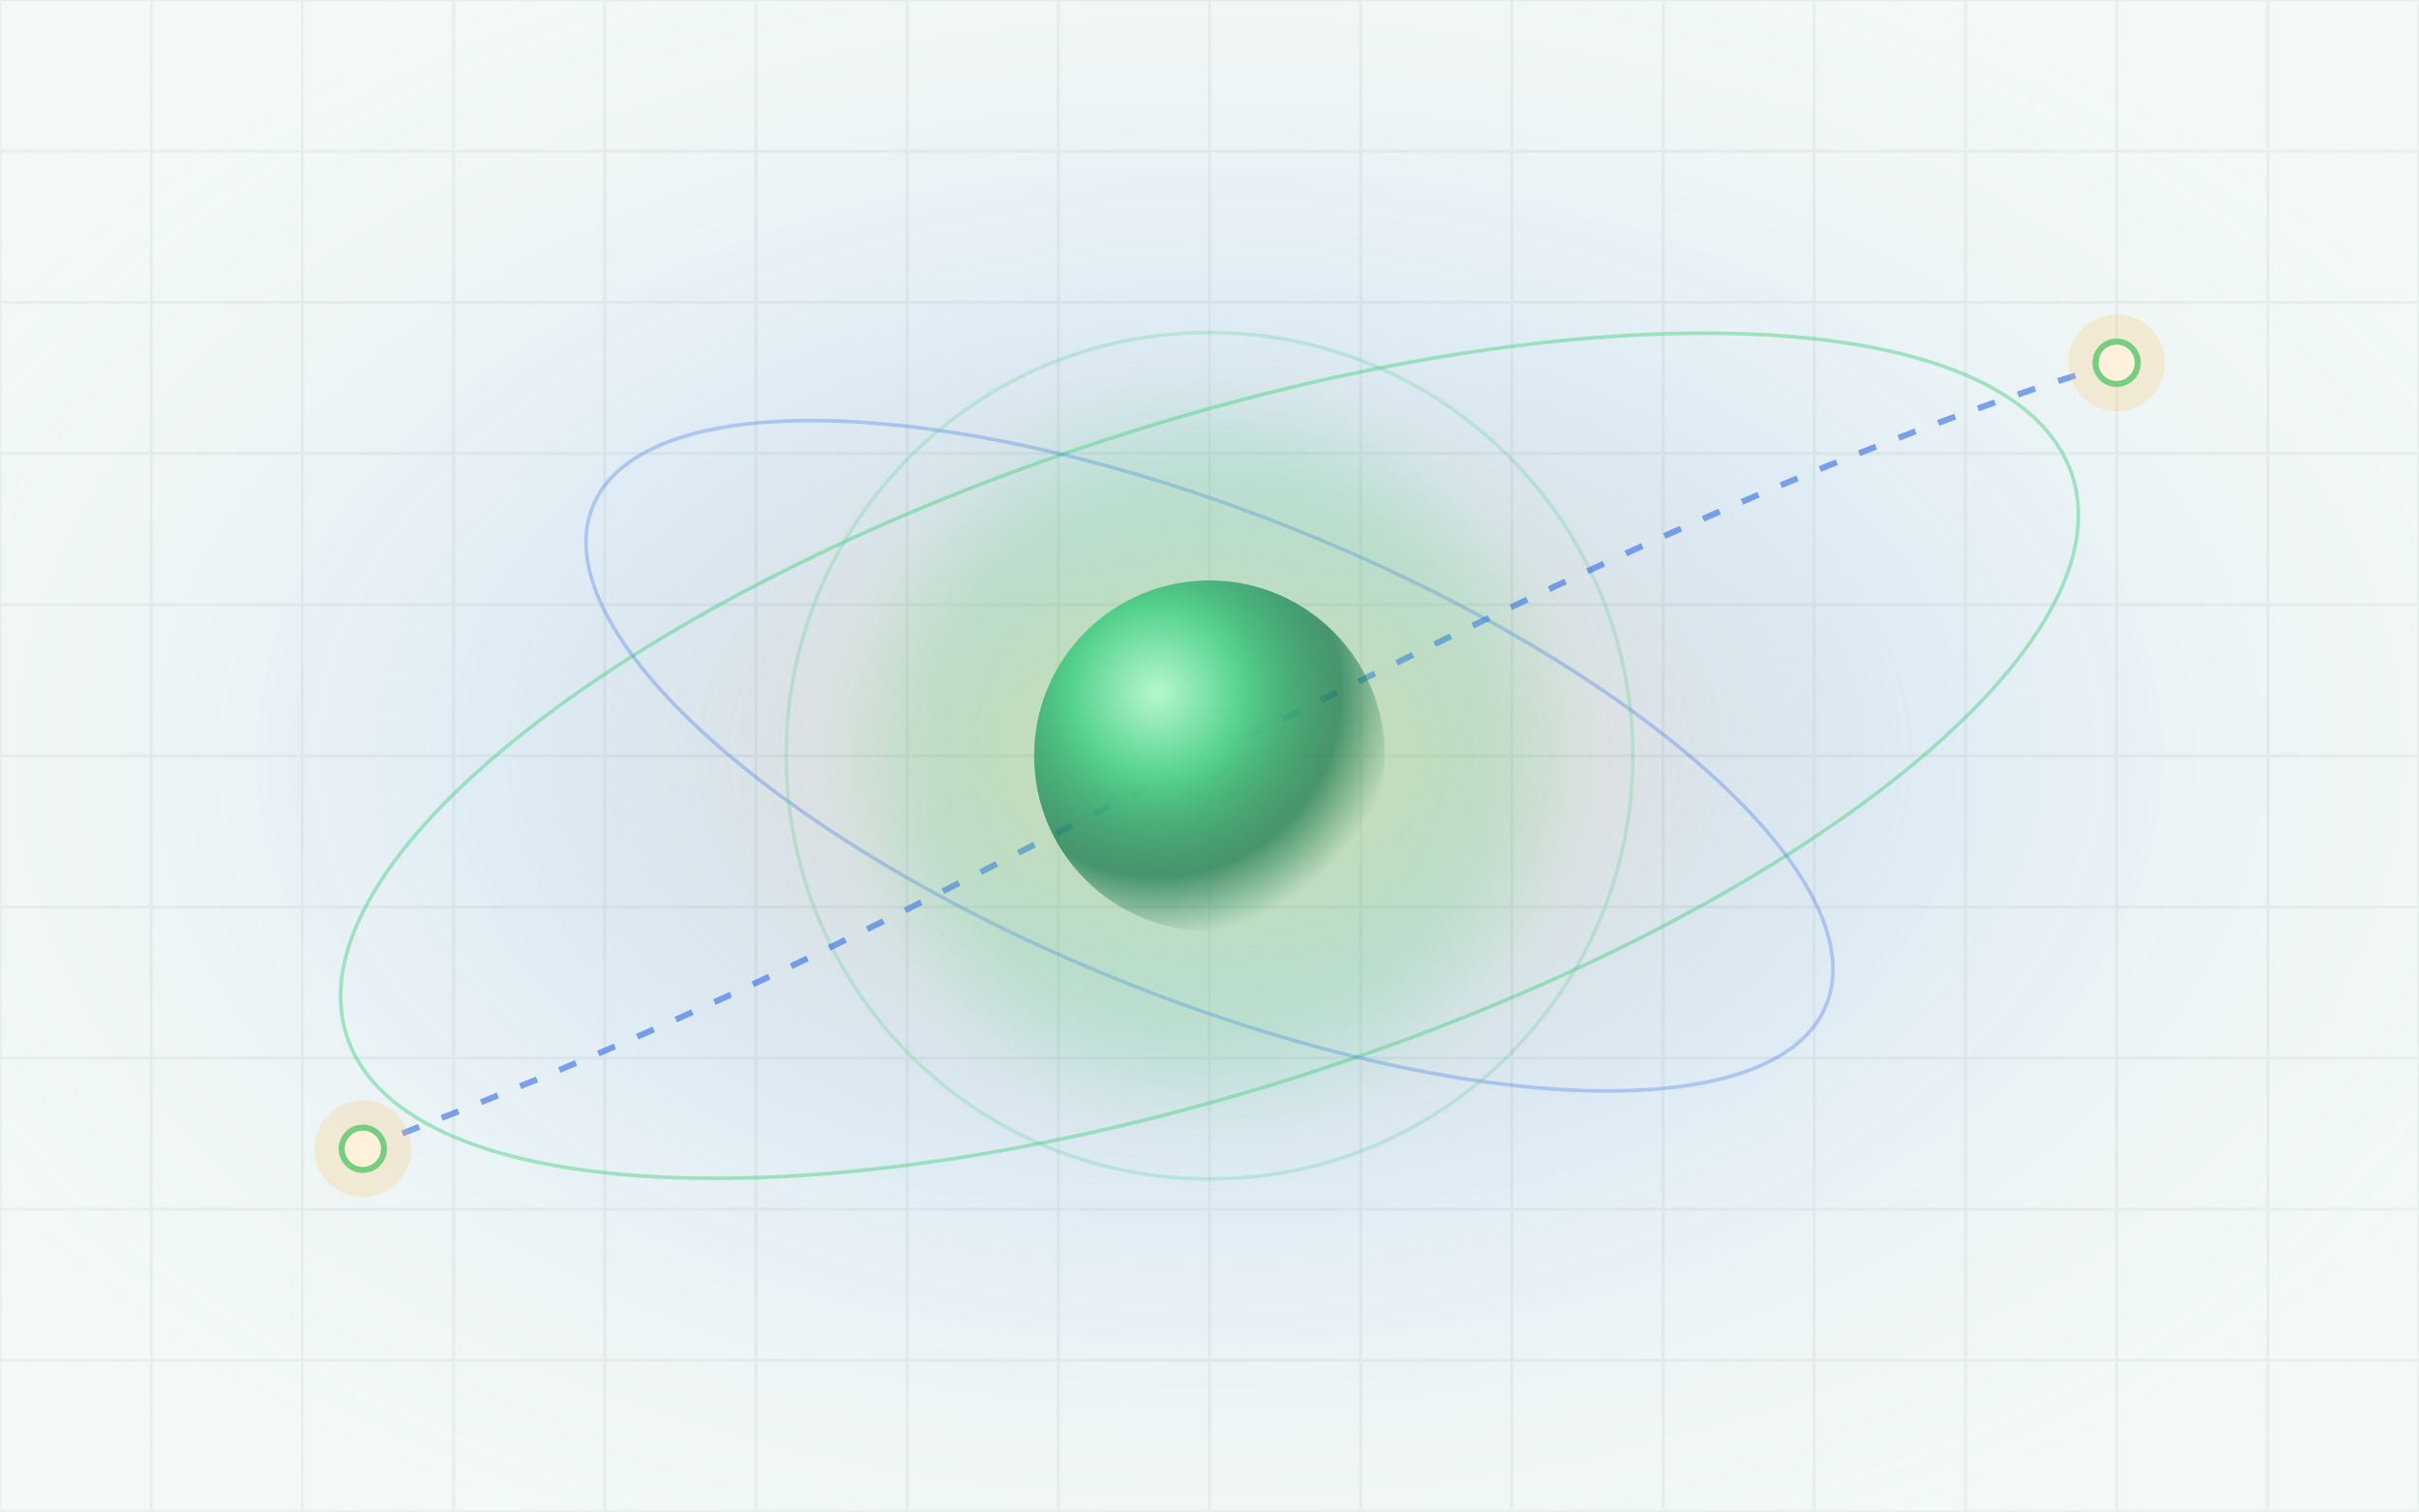
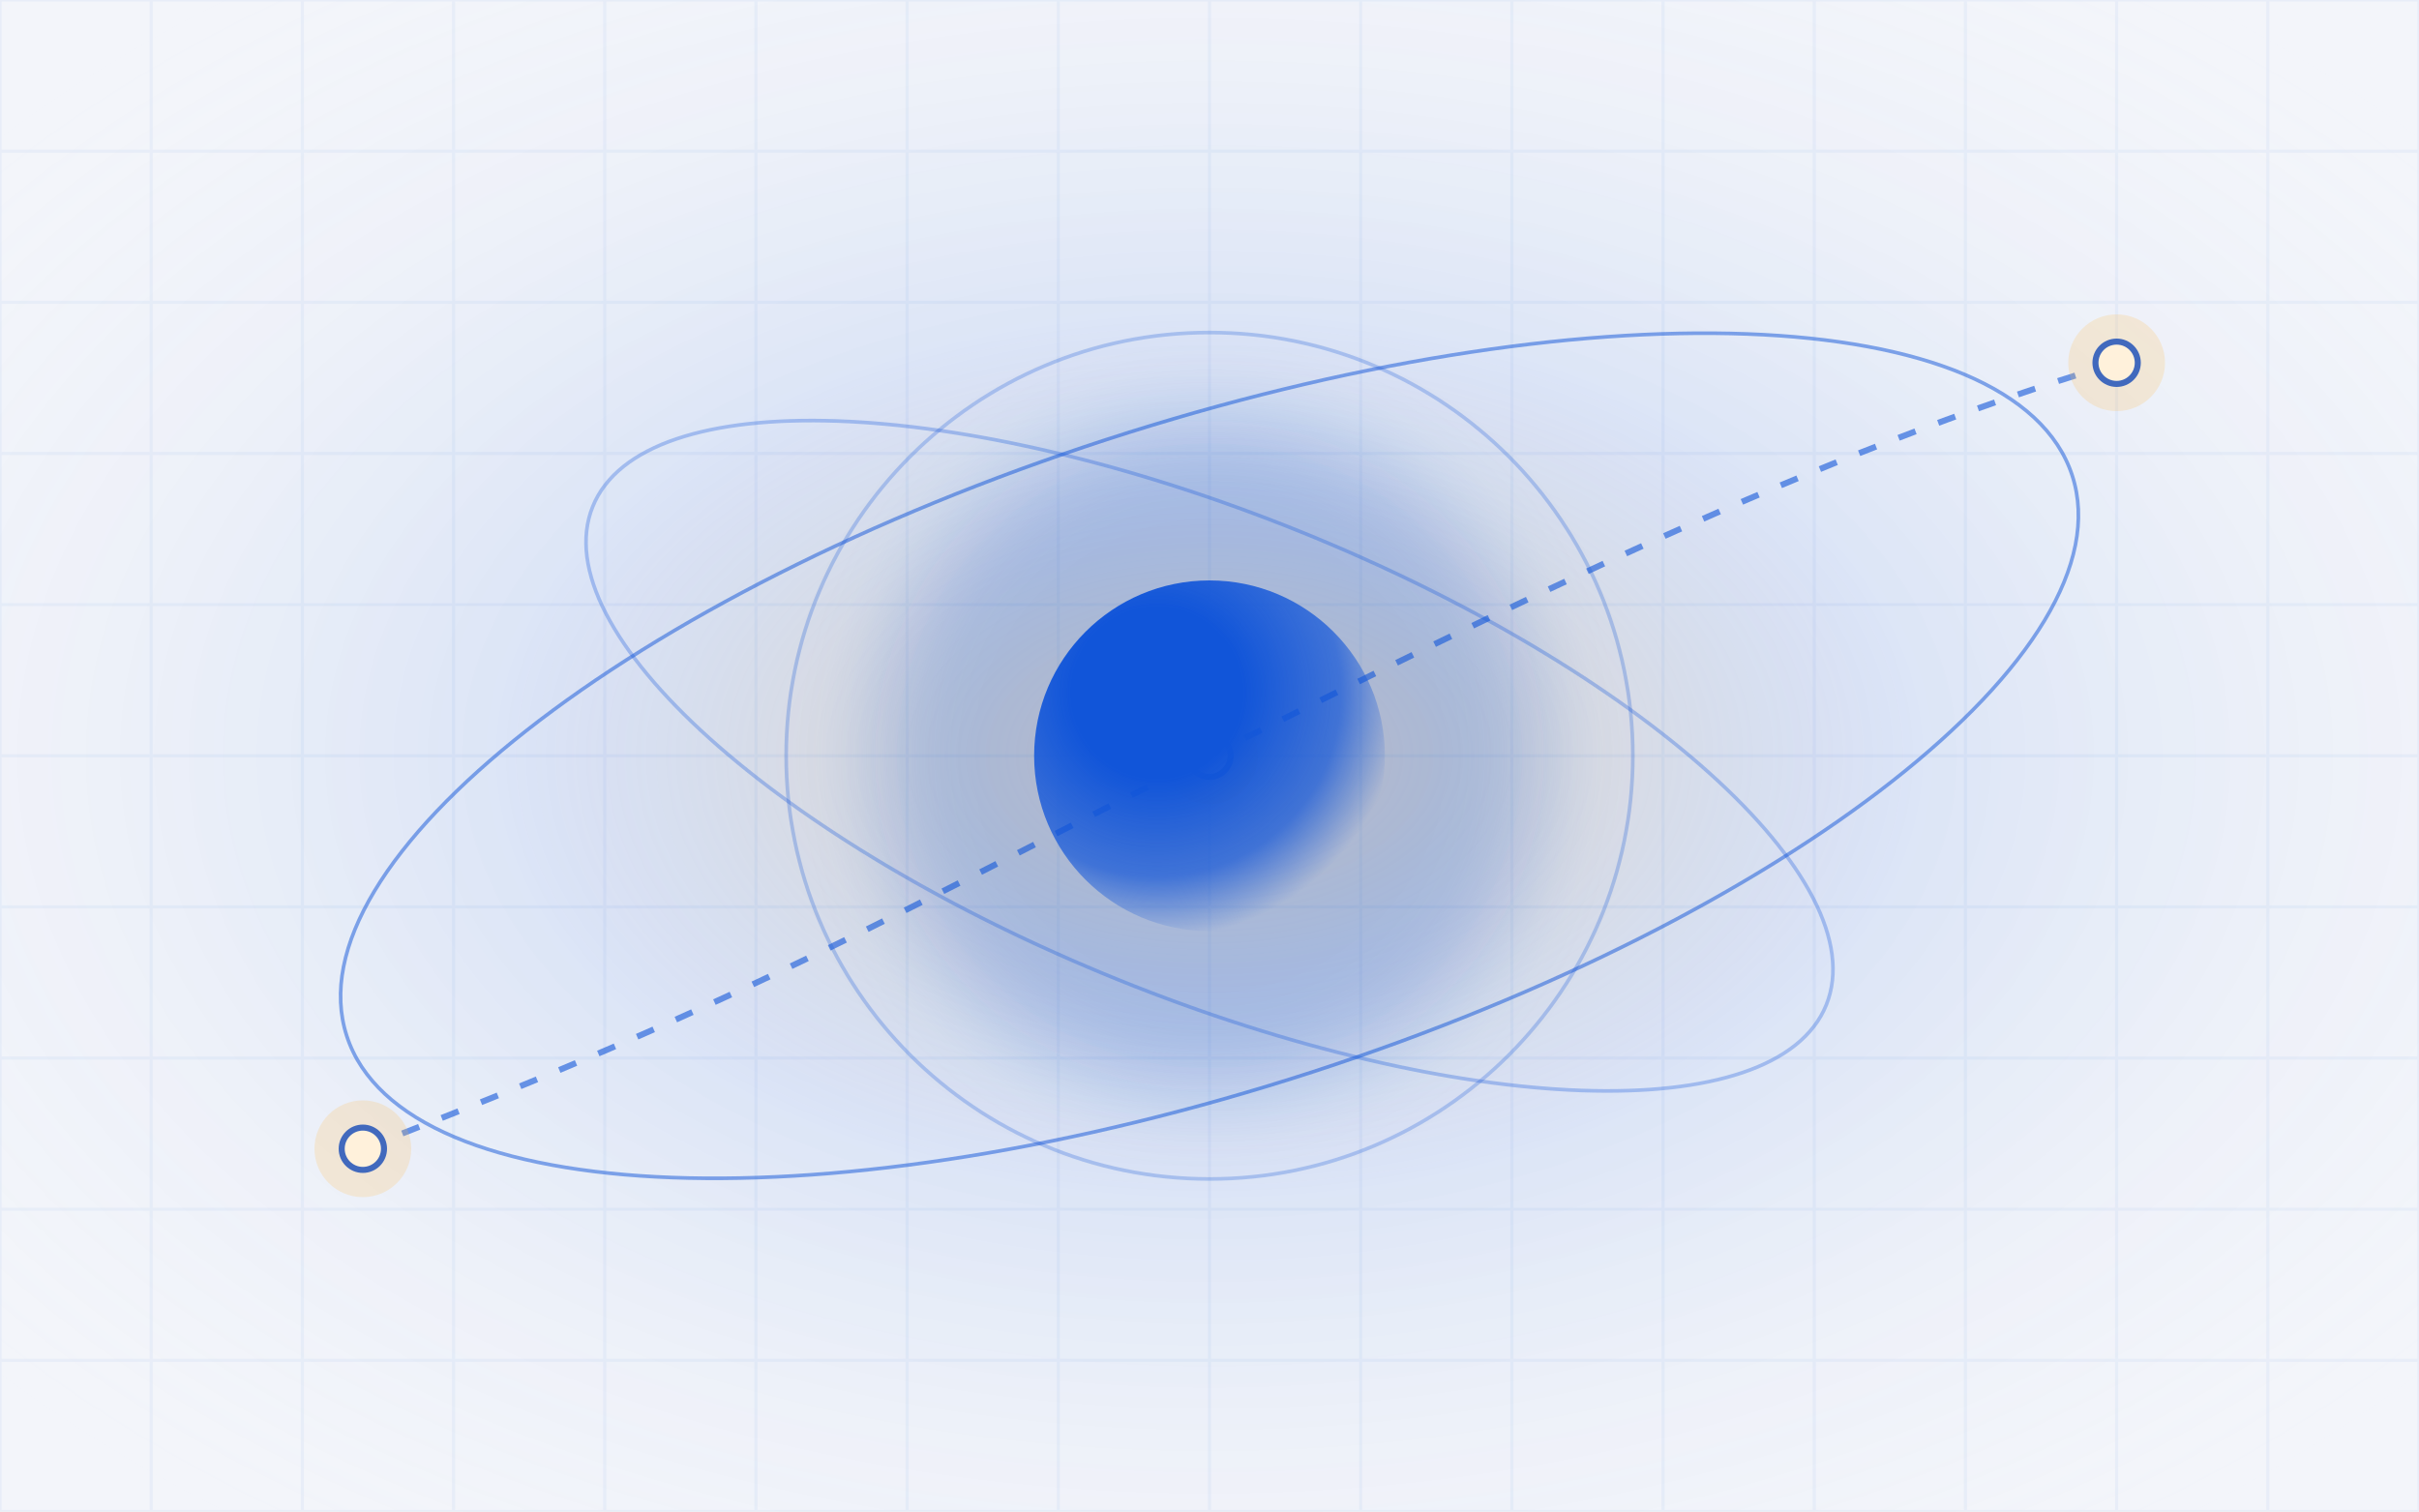
<svg xmlns="http://www.w3.org/2000/svg" viewBox="0 0 800 500" preserveAspectRatio="xMidYMid slice" role="img" aria-hidden="true">
  <defs>
    <radialGradient id="consulting-glow" cx="50%" cy="50%" r="65%">
      <stop offset="0" stop-color="#ffba49" stop-opacity=".38" />
-       <stop offset=".45" stop-color="#2f6be6" stop-opacity=".1" />
+       <stop offset=".45" stop-color="#1155d9" stop-opacity=".1" />
      <stop offset="1" stop-color="#fff" stop-opacity="0" />
    </radialGradient>
    <radialGradient id="consulting-orb" cx="35%" cy="32%" r="70%">
-       <stop offset="0" stop-color="#b6f7cf" />
-       <stop offset=".35" stop-color="#55d28d" />
-       <stop offset=".75" stop-color="#13754a" stop-opacity=".7" />
-       <stop offset="1" stop-color="#13754a" stop-opacity="0" />
+       <stop offset="0" stop-color="#1155d9" />
+       <stop offset=".35" stop-color="#1155d9" />
+       <stop offset=".75" stop-color="#1155d9" stop-opacity=".7" />
+       <stop offset="1" stop-color="#1155d9" stop-opacity="0" />
    </radialGradient>
    <linearGradient id="consulting-line" x1="0" x2="1">
-       <stop offset="0" stop-color="#55d28d" stop-opacity="0" />
-       <stop offset=".5" stop-color="#2f6be6" stop-opacity=".8" />
-       <stop offset="1" stop-color="#55d28d" stop-opacity="0" />
+       <stop offset="0" stop-color="#1155d9" stop-opacity="0" />
+       <stop offset=".5" stop-color="#1155d9" stop-opacity=".8" />
+       <stop offset="1" stop-color="#1155d9" stop-opacity="0" />
    </linearGradient>
    <filter id="consulting-blur" x="-50%" y="-50%" width="200%" height="200%">
      <feGaussianBlur stdDeviation="14" />
    </filter>
  </defs>
-   <rect width="800" height="500" fill="#f3faf6" />
+   <rect width="800" height="500" fill="#f3f5fa" />
  <rect width="800" height="500" fill="url(#consulting-glow)" />
-   <path d="M0 0V500M50 0V500M100 0V500M150 0V500M200 0V500M250 0V500M300 0V500M350 0V500M400 0V500M450 0V500M500 0V500M550 0V500M600 0V500M650 0V500M700 0V500M750 0V500M800 0V500M0 0H800M0 50H800M0 100H800M0 150H800M0 200H800M0 250H800M0 300H800M0 350H800M0 400H800M0 450H800M0 500H800" stroke="#0e2a1c" stroke-opacity=".05" fill="none" />
-   <ellipse cx="400" cy="250" rx="300" ry="110" transform="rotate(-18 400 250)" fill="none" stroke="#55d28d" stroke-opacity="0.5" stroke-width="1.2" />
-   <ellipse cx="400" cy="250" rx="220" ry="80" transform="rotate(22 400 250)" fill="none" stroke="#2f6be6" stroke-opacity="0.3" stroke-width="1.2" />
-   <ellipse cx="400" cy="250" rx="140" ry="140" transform="rotate(0 400 250)" fill="none" stroke="#55d28d" stroke-opacity="0.25" stroke-width="1.2" />
-   <path d="M120 380C250 330 300 300 400 250S600 150 700 120" stroke="#2f6be6" stroke-width="2" fill="none" stroke-dasharray="6 8" stroke-opacity=".6" />
-   <circle cx="120" cy="380" r="7" fill="#ffffff" stroke="#55d28d" stroke-width="2" />
+   <path d="M0 0V500M50 0V500M100 0V500M150 0V500M200 0V500M250 0V500M300 0V500M350 0V500M400 0V500M450 0V500M500 0V500M550 0V500M600 0V500M650 0V500M700 0V500M750 0V500M800 0V500M0 0H800M0 50H800M0 100H800M0 150H800M0 200H800M0 250H800M0 300H800M0 350H800M0 400H800M0 450H800M0 500H800" stroke="#1155d9" stroke-opacity=".05" fill="none" />
+   <ellipse cx="400" cy="250" rx="300" ry="110" transform="rotate(-18 400 250)" fill="none" stroke="#1155d9" stroke-opacity="0.5" stroke-width="1.2" />
+   <ellipse cx="400" cy="250" rx="220" ry="80" transform="rotate(22 400 250)" fill="none" stroke="#1155d9" stroke-opacity="0.3" stroke-width="1.2" />
+   <ellipse cx="400" cy="250" rx="140" ry="140" transform="rotate(0 400 250)" fill="none" stroke="#1155d9" stroke-opacity="0.25" stroke-width="1.2" />
+   <path d="M120 380C250 330 300 300 400 250S600 150 700 120" stroke="#1155d9" stroke-width="2" fill="none" stroke-dasharray="6 8" stroke-opacity=".6" />
+   <circle cx="120" cy="380" r="7" fill="#ffffff" stroke="#1155d9" stroke-width="2" />
  <circle cx="120" cy="380" r="16" fill="#ffba49" opacity=".2" />
-   <circle cx="400" cy="250" r="7" fill="#ffffff" stroke="#55d28d" stroke-width="2" />
+   <circle cx="400" cy="250" r="7" fill="#ffffff" stroke="#1155d9" stroke-width="2" />
  <circle cx="400" cy="250" r="16" fill="#ffba49" opacity=".2" />
-   <circle cx="700" cy="120" r="7" fill="#ffffff" stroke="#55d28d" stroke-width="2" />
+   <circle cx="700" cy="120" r="7" fill="#ffffff" stroke="#1155d9" stroke-width="2" />
  <circle cx="700" cy="120" r="16" fill="#ffba49" opacity=".2" />
-   <circle cx="400" cy="250" r="110.2" fill="#55d28d" opacity=".25" filter="url(#consulting-blur)" />
+   <circle cx="400" cy="250" r="110.2" fill="#1155d9" opacity=".25" filter="url(#consulting-blur)" />
  <circle cx="400" cy="250" r="58" fill="url(#consulting-orb)" />
</svg>
